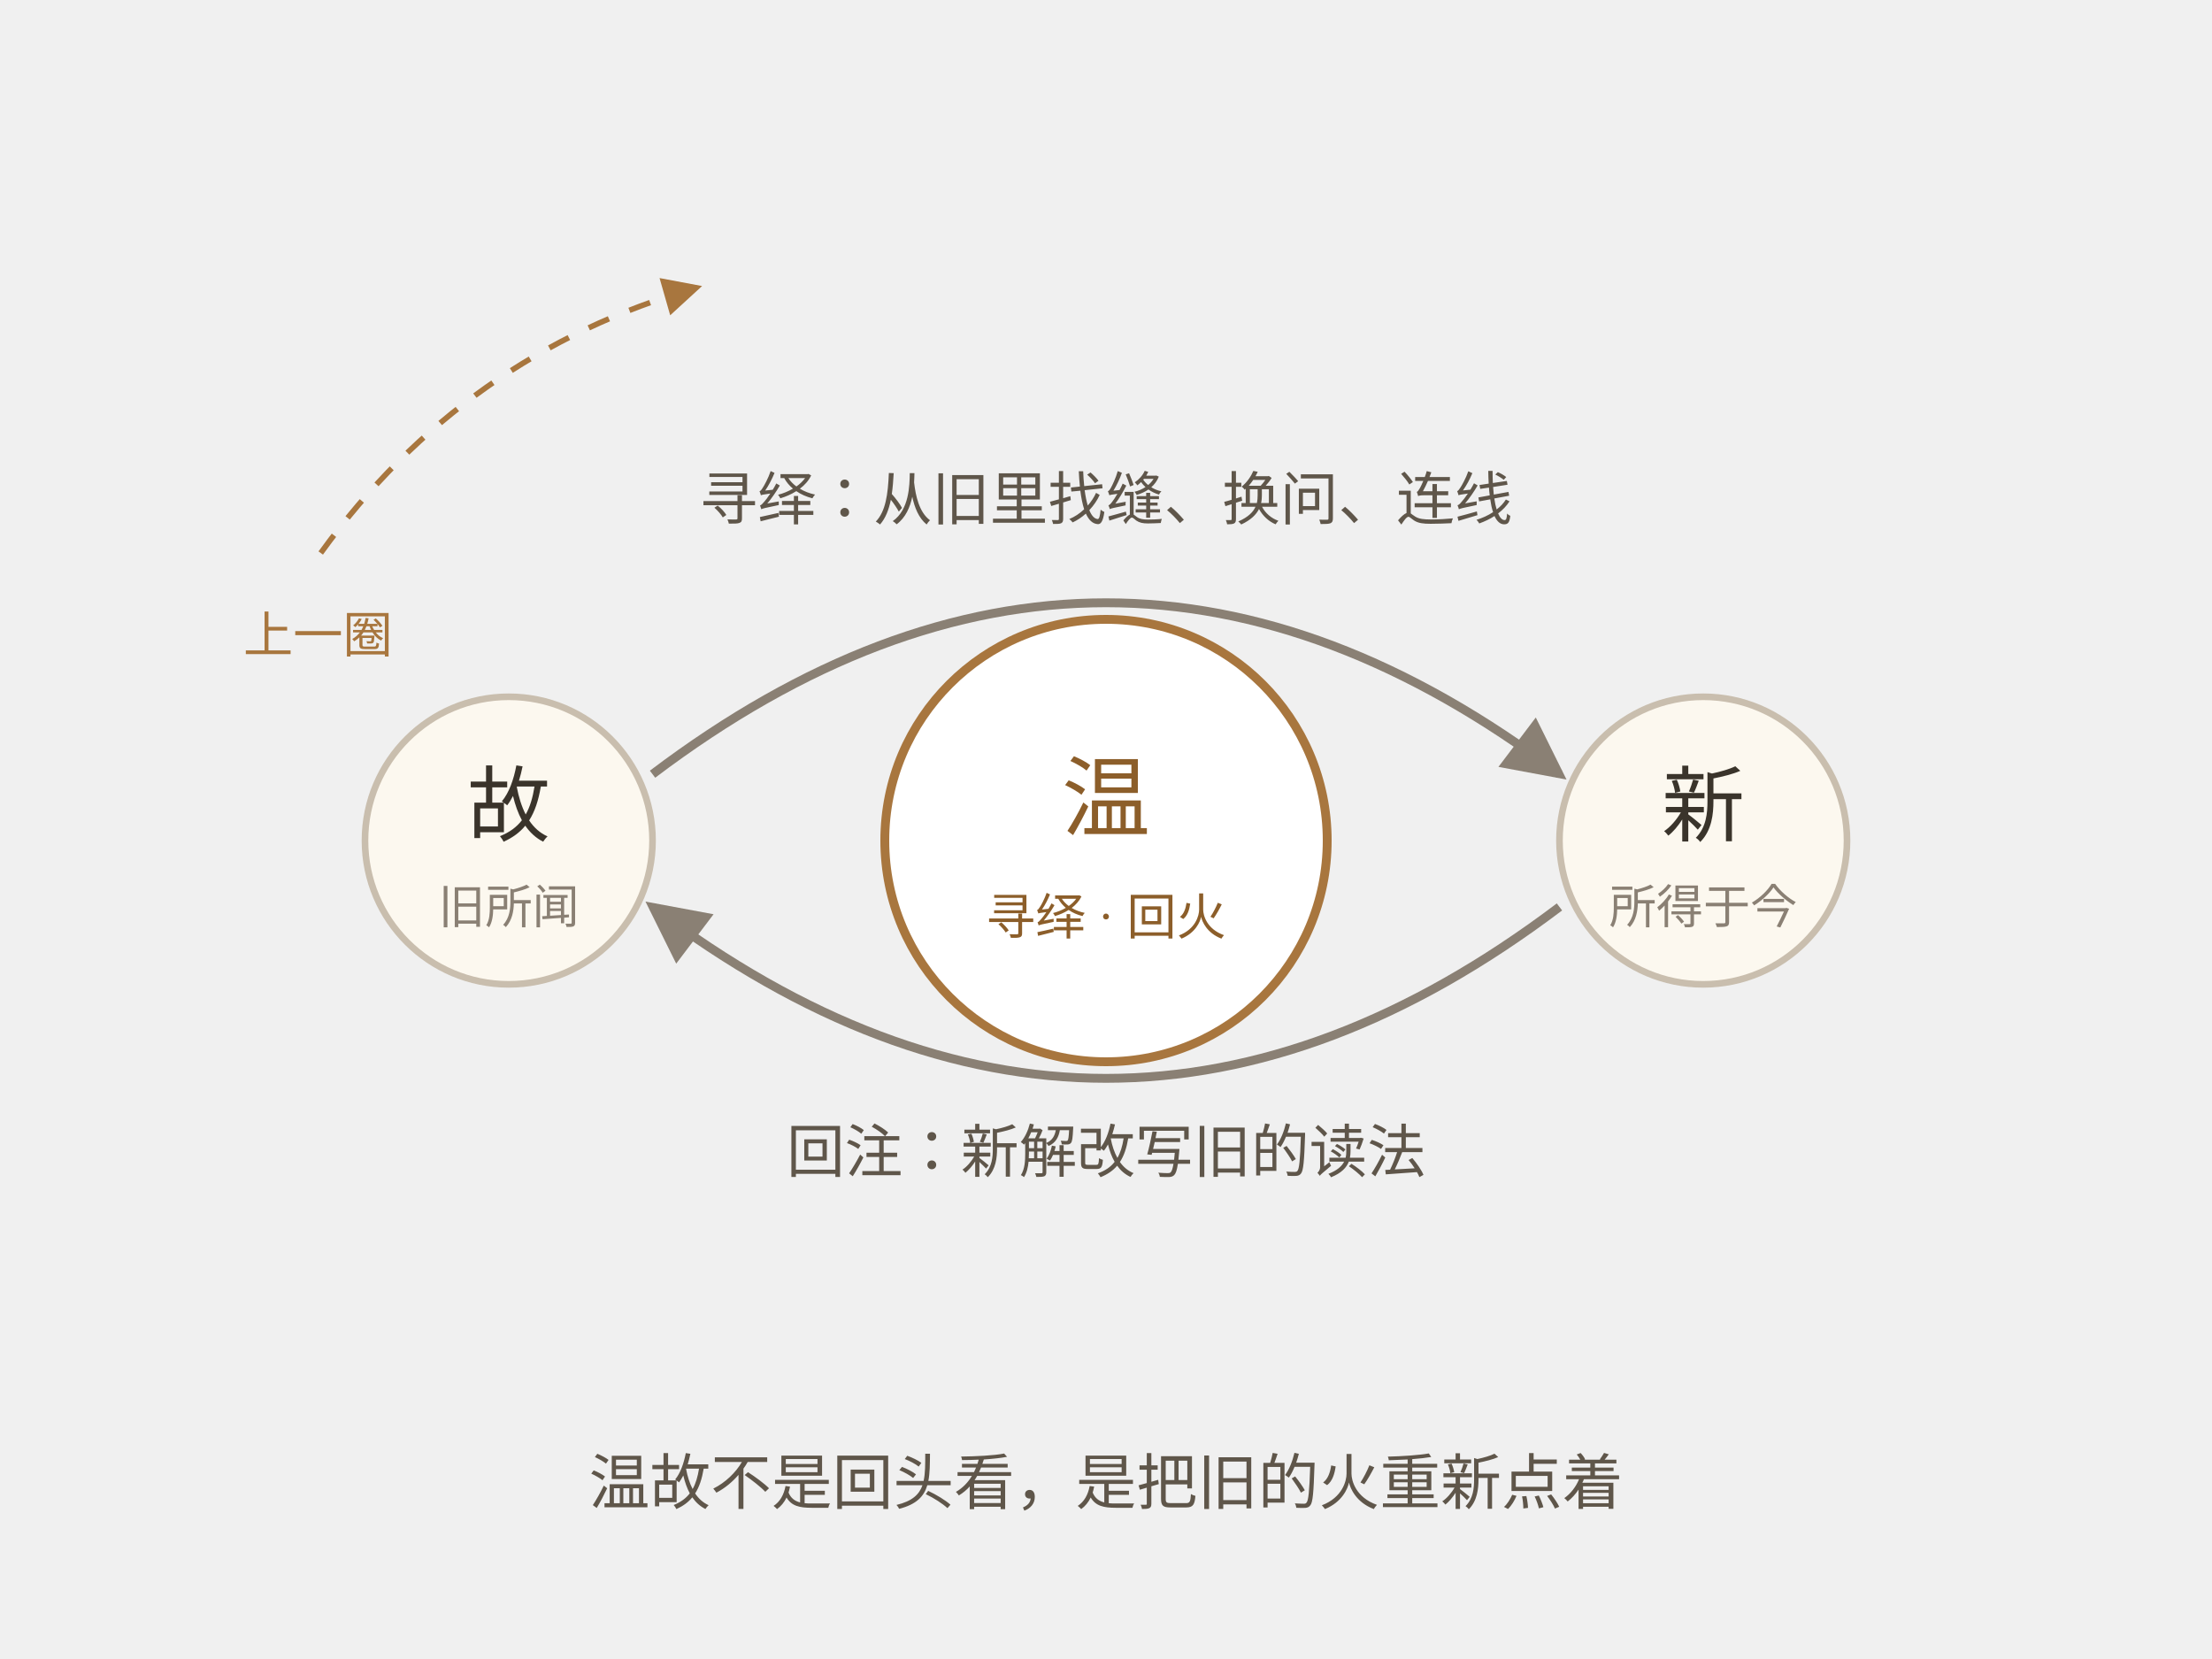
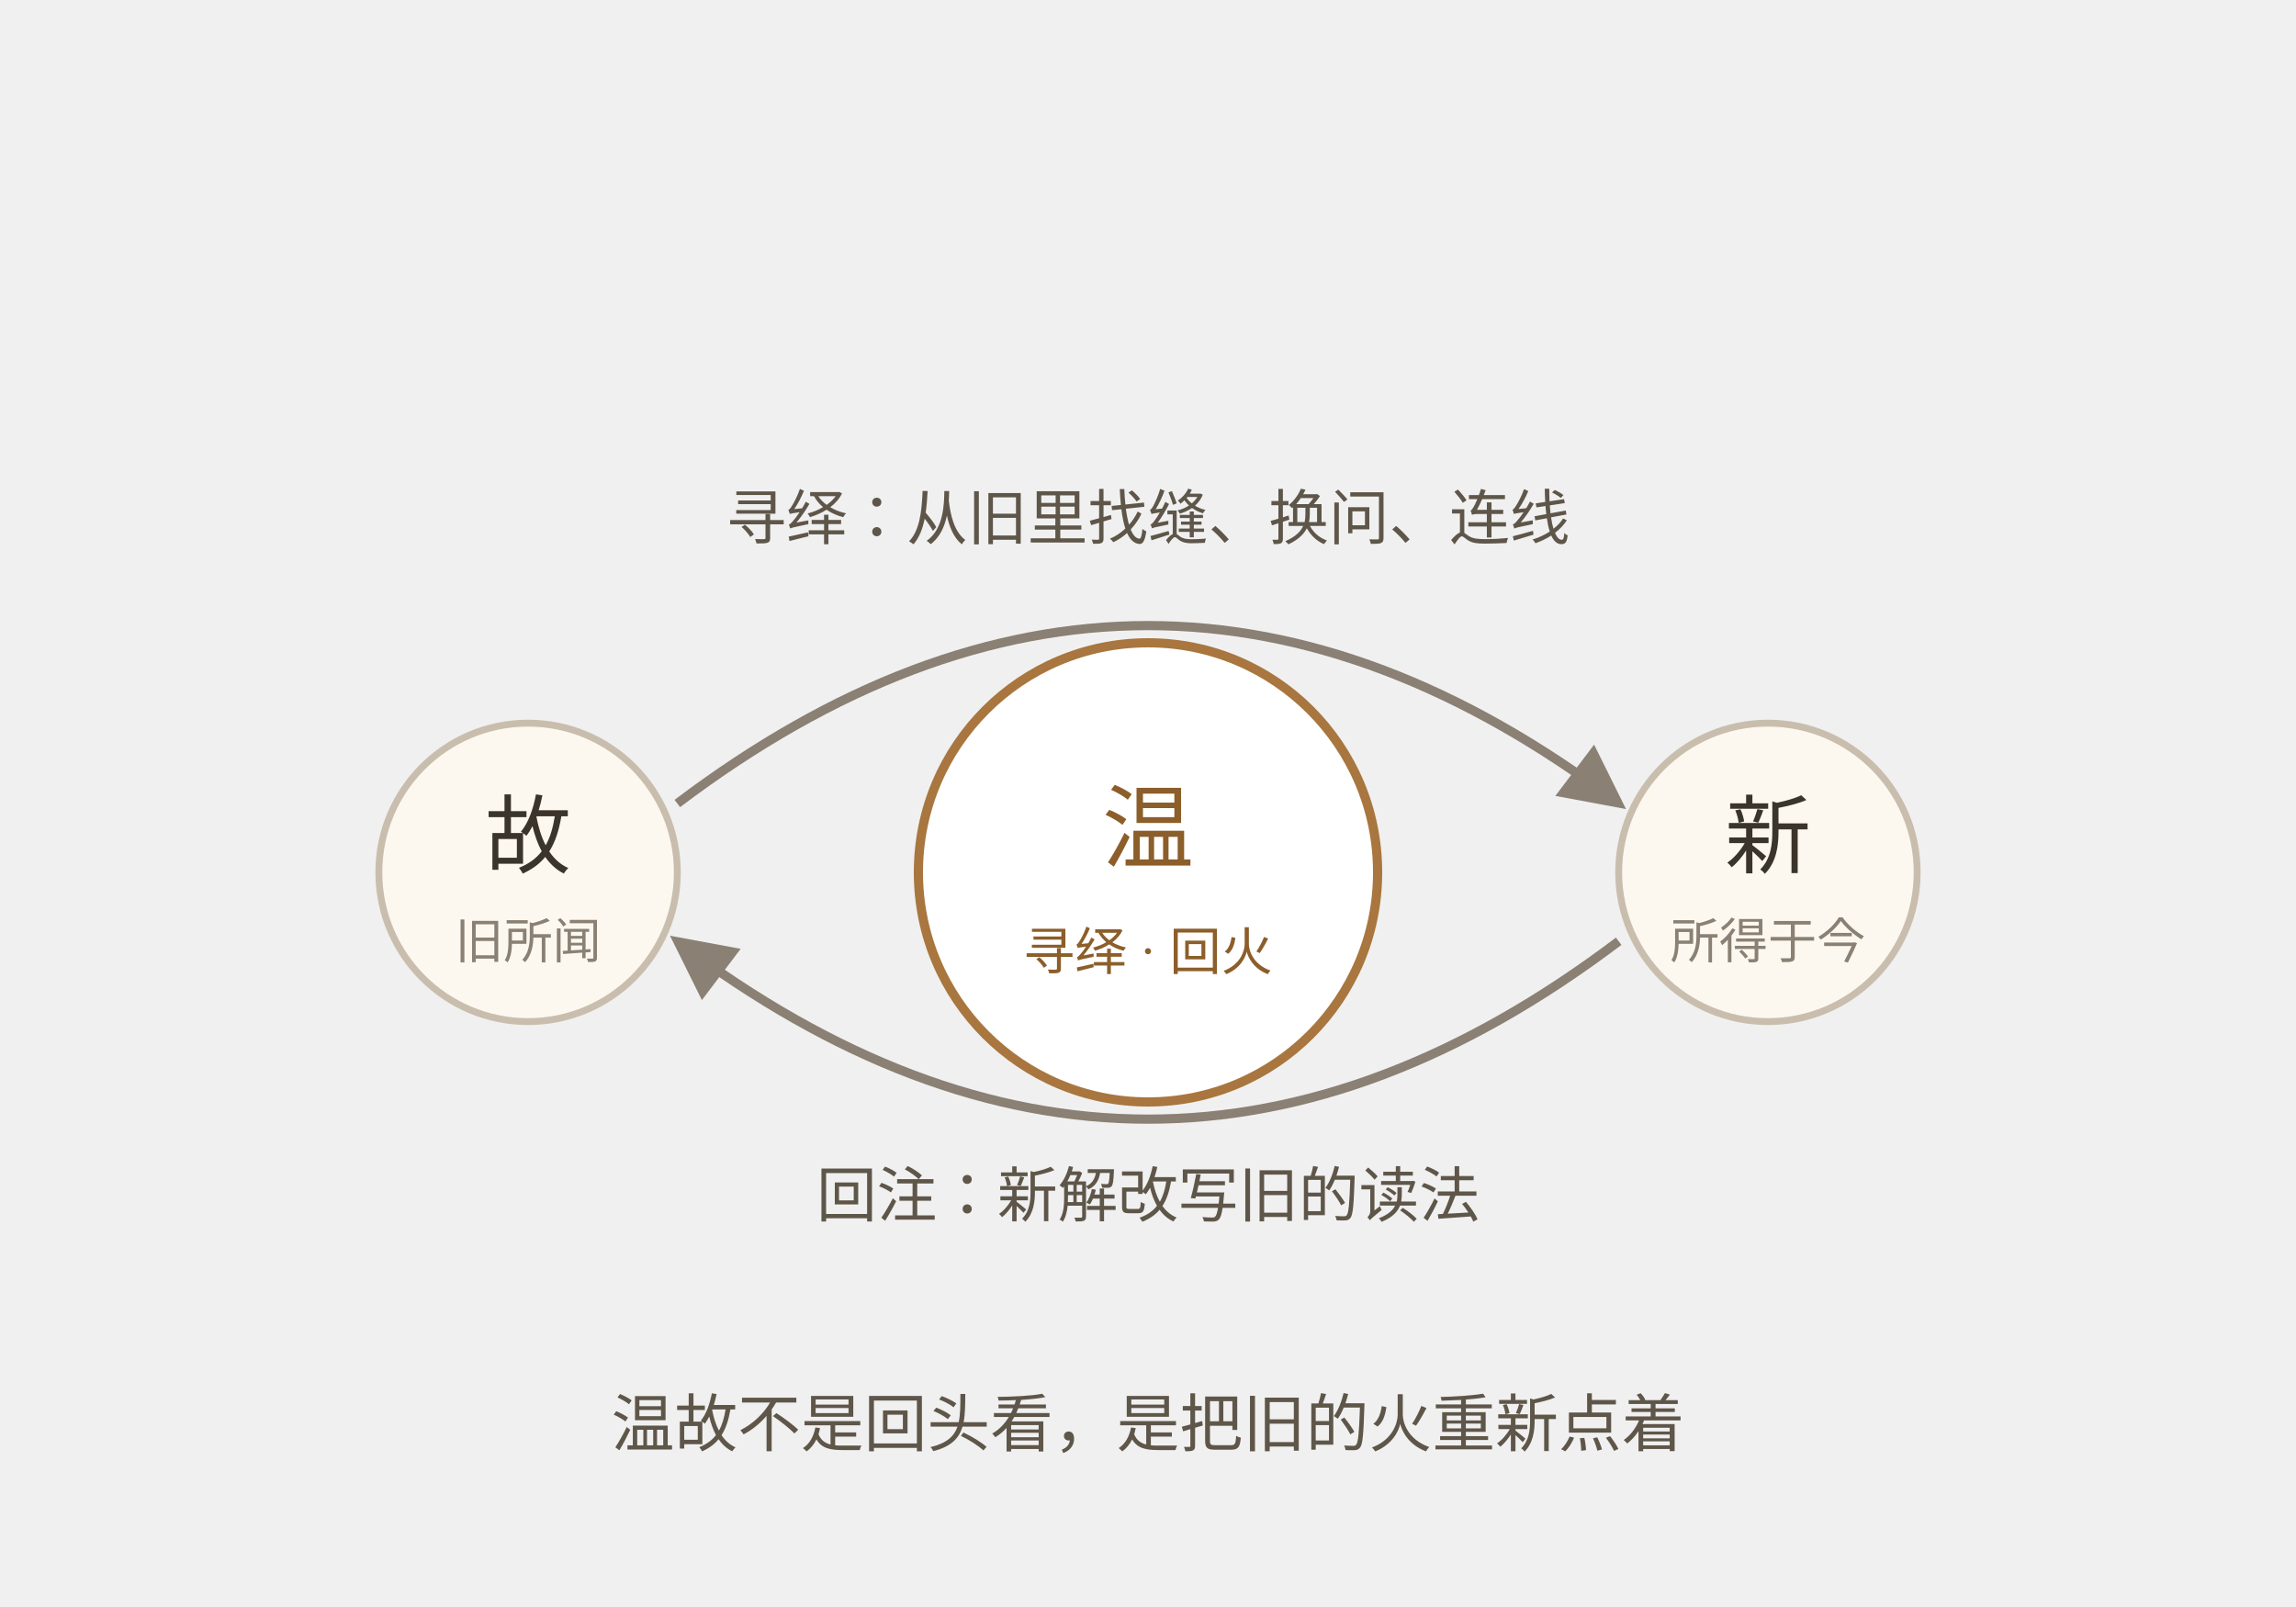
- <svg viewBox="0 0 400 300" width="400" height="300" role="img" aria-label="回火示意：故经温而寻绎出新，新回注故，一圈比一圈高" style="max-width:520px;display:block;margin:0 auto">
+ <svg xmlns="http://www.w3.org/2000/svg" viewBox="0 0 400 280" width="400" height="280" role="img" aria-label="回火示意：故经温而寻绎出新，新回注故，一圈比一圈高" style="max-width:520px">
  <defs>
    <marker id="a26a" markerWidth="7" markerHeight="7" refX="6" refY="3.5" orient="auto">
      <path d="M0 0 L7 3.5 L0 7 z" fill="#8A8074" />
-     </marker>
-     <marker id="a26b" markerWidth="7" markerHeight="7" refX="6" refY="3.5" orient="auto">
-       <path d="M0 0 L7 3.5 L0 7 z" fill="#A8763E" />
    </marker>
  </defs>
  <path d="M118 140 Q200 78 282 140" fill="none" stroke="#8A8074" stroke-width="1.6" marker-end="url(#a26a)" />
  <path d="M282 164 Q200 226 118 164" fill="none" stroke="#8A8074" stroke-width="1.6" marker-end="url(#a26a)" />
  <text x="200" y="94" text-anchor="middle" font-size="10.5" fill="#5F564A">寻绎：从旧里找缝、换问、连线</text>
  <text x="200" y="212" text-anchor="middle" font-size="10.5" fill="#5F564A">回注：新解改写旧的读法</text>
  <circle cx="92" cy="152" r="26" fill="#FCF8EF" stroke="#C9BEAE" stroke-width="1.2" />
  <text x="92" y="151" text-anchor="middle" font-size="15" fill="#3A342B">故</text>
  <text x="92" y="167" text-anchor="middle" font-size="8.5" fill="#8A8074">旧所闻</text>
  <circle cx="308" cy="152" r="26" fill="#FCF8EF" stroke="#C9BEAE" stroke-width="1.2" />
  <text x="308" y="151" text-anchor="middle" font-size="15" fill="#3A342B">新</text>
  <text x="308" y="167" text-anchor="middle" font-size="8.5" fill="#8A8074">所得于今</text>
  <circle cx="200" cy="152" r="40" fill="#fff" stroke="#A8763E" stroke-width="1.6" />
  <text x="200" y="150" text-anchor="middle" font-size="16" fill="#8C5E2A">温</text>
  <text x="200" y="169" text-anchor="middle" font-size="9" fill="#8C5E2A">寻绎 · 回火</text>
-   <path d="M58 100 Q84 64 126 52" fill="none" stroke="#A8763E" stroke-width="1" stroke-dasharray="4 4" marker-end="url(#a26b)" />
-   <text x="44" y="118" text-anchor="start" font-size="9" fill="#A8763E">上一圈</text>
-   <text x="200" y="272" text-anchor="middle" font-size="11" fill="#5F564A">温故不是回头看，是把旧的火重新点着</text>
+   <text x="200" y="252" text-anchor="middle" font-size="11" fill="#5F564A">温故不是回头看，是把旧的火重新点着</text>
</svg>
